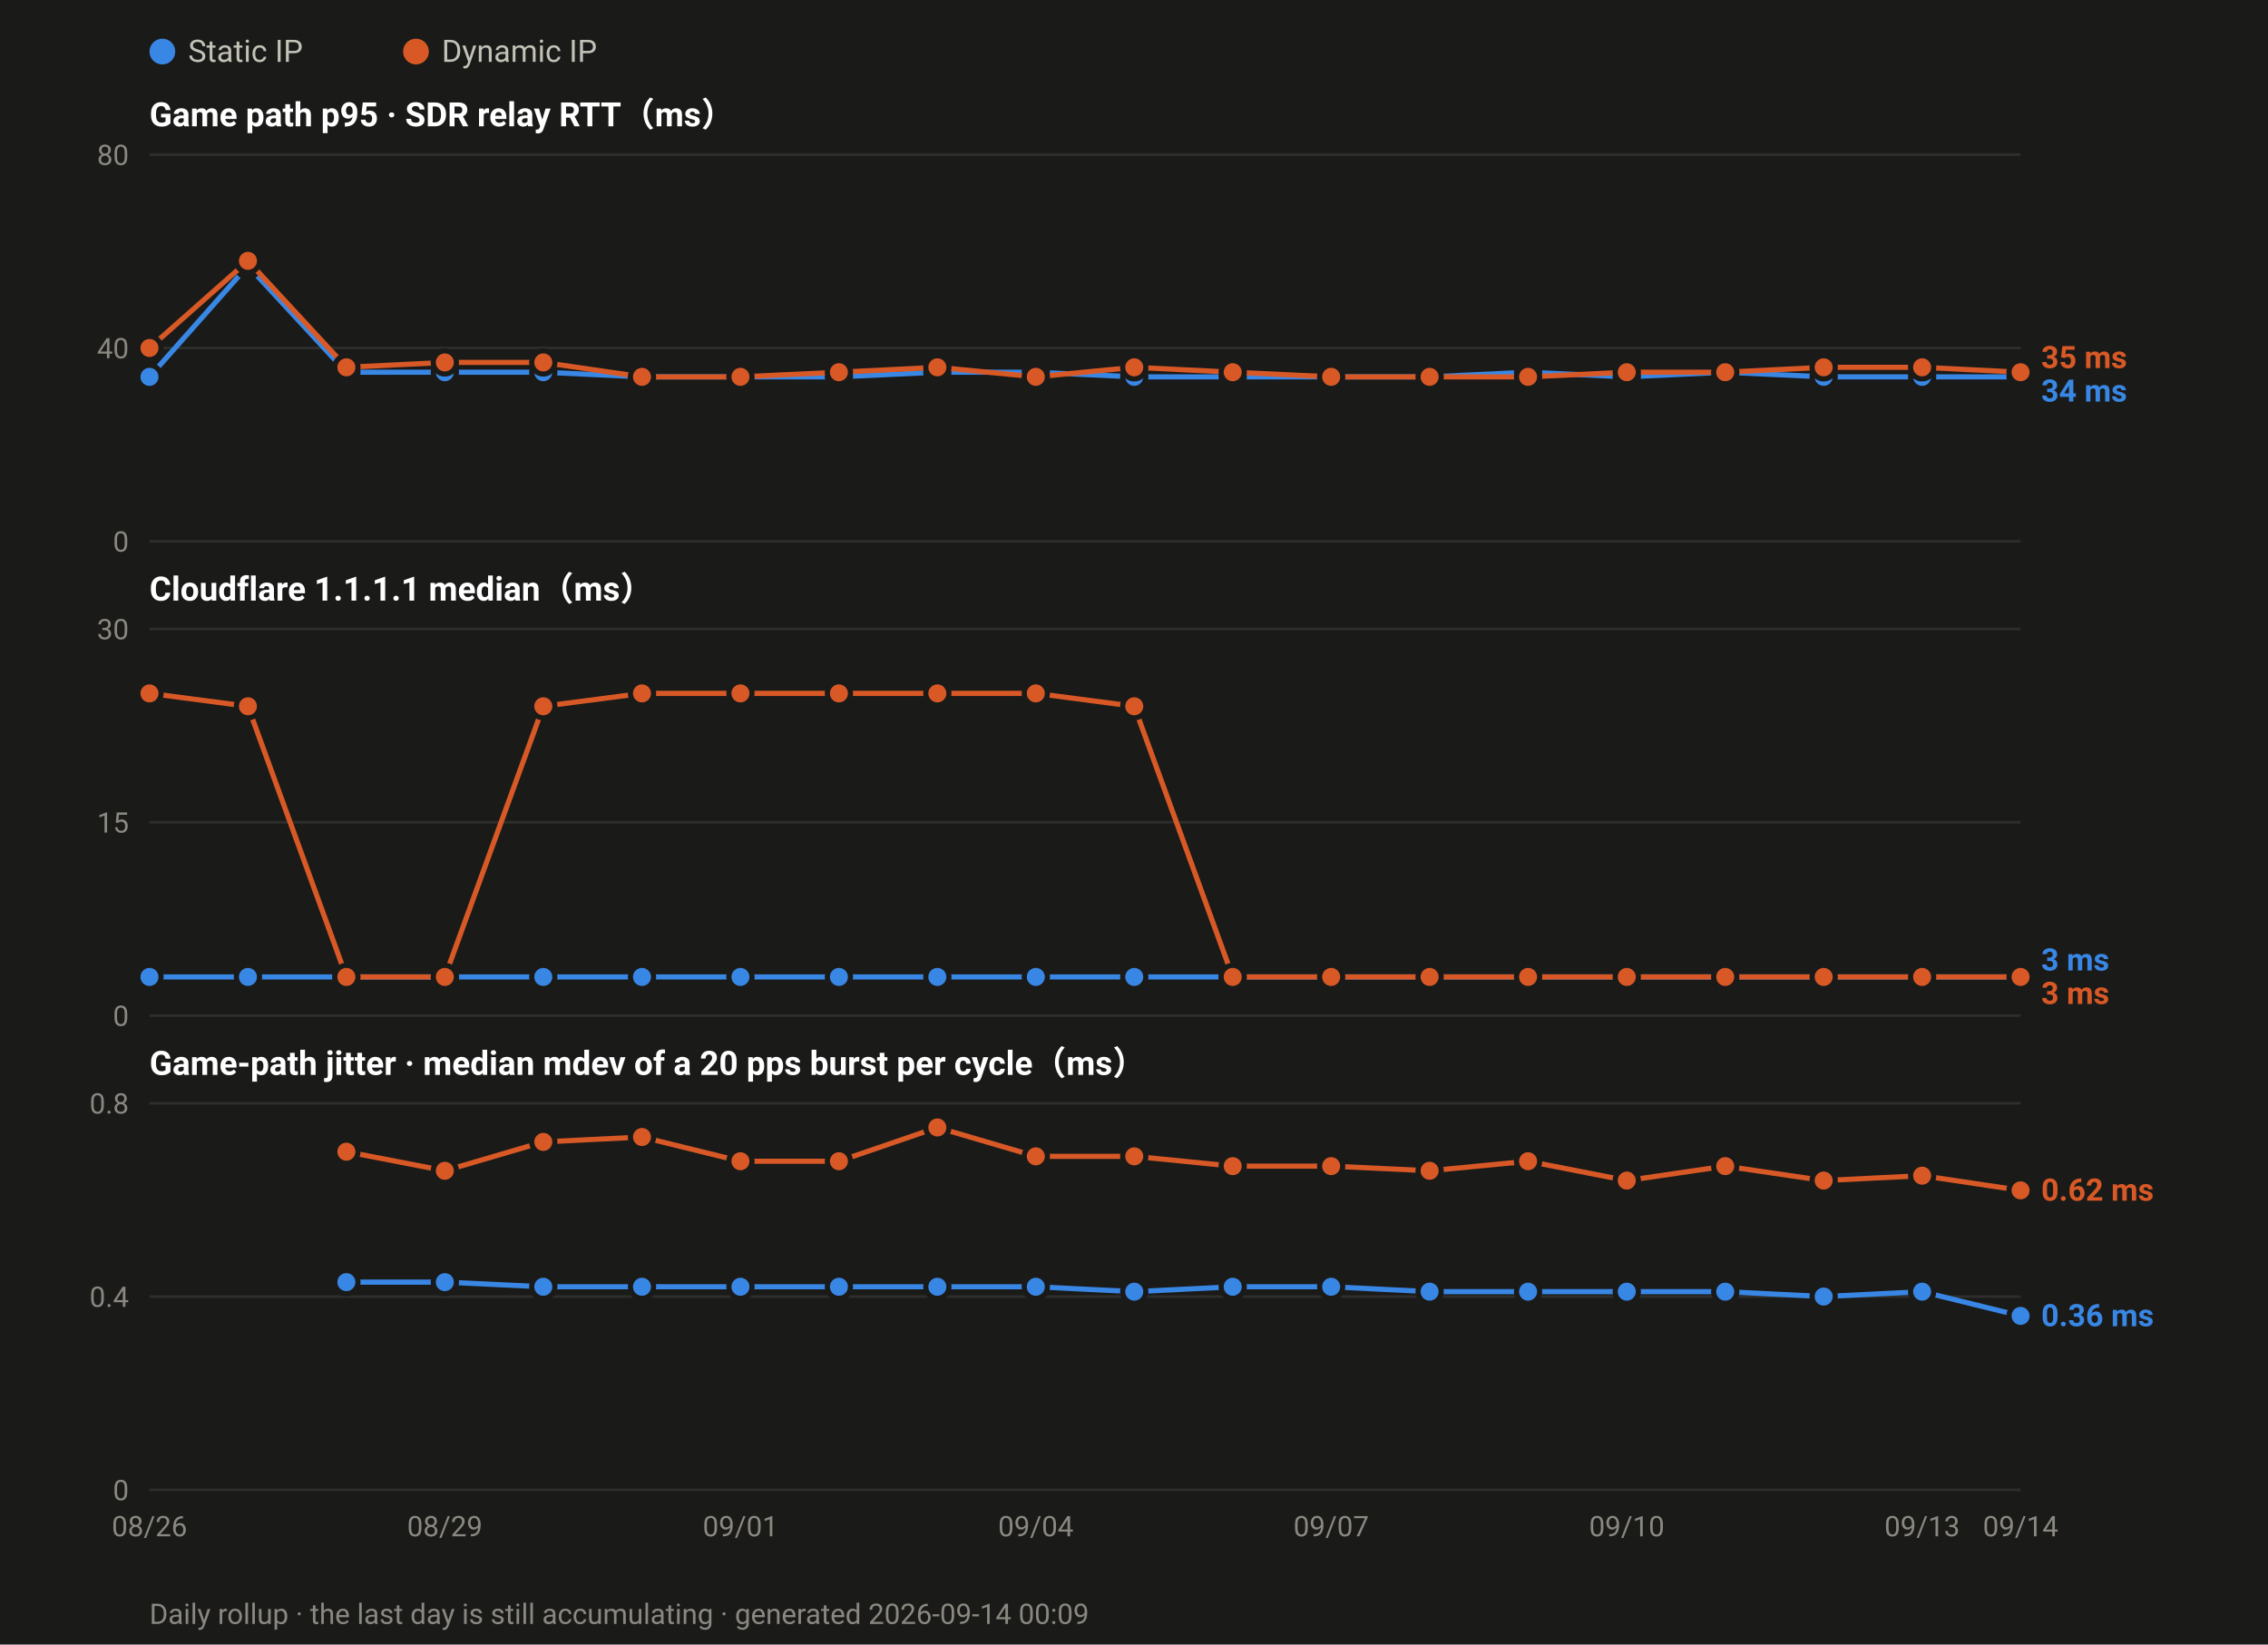
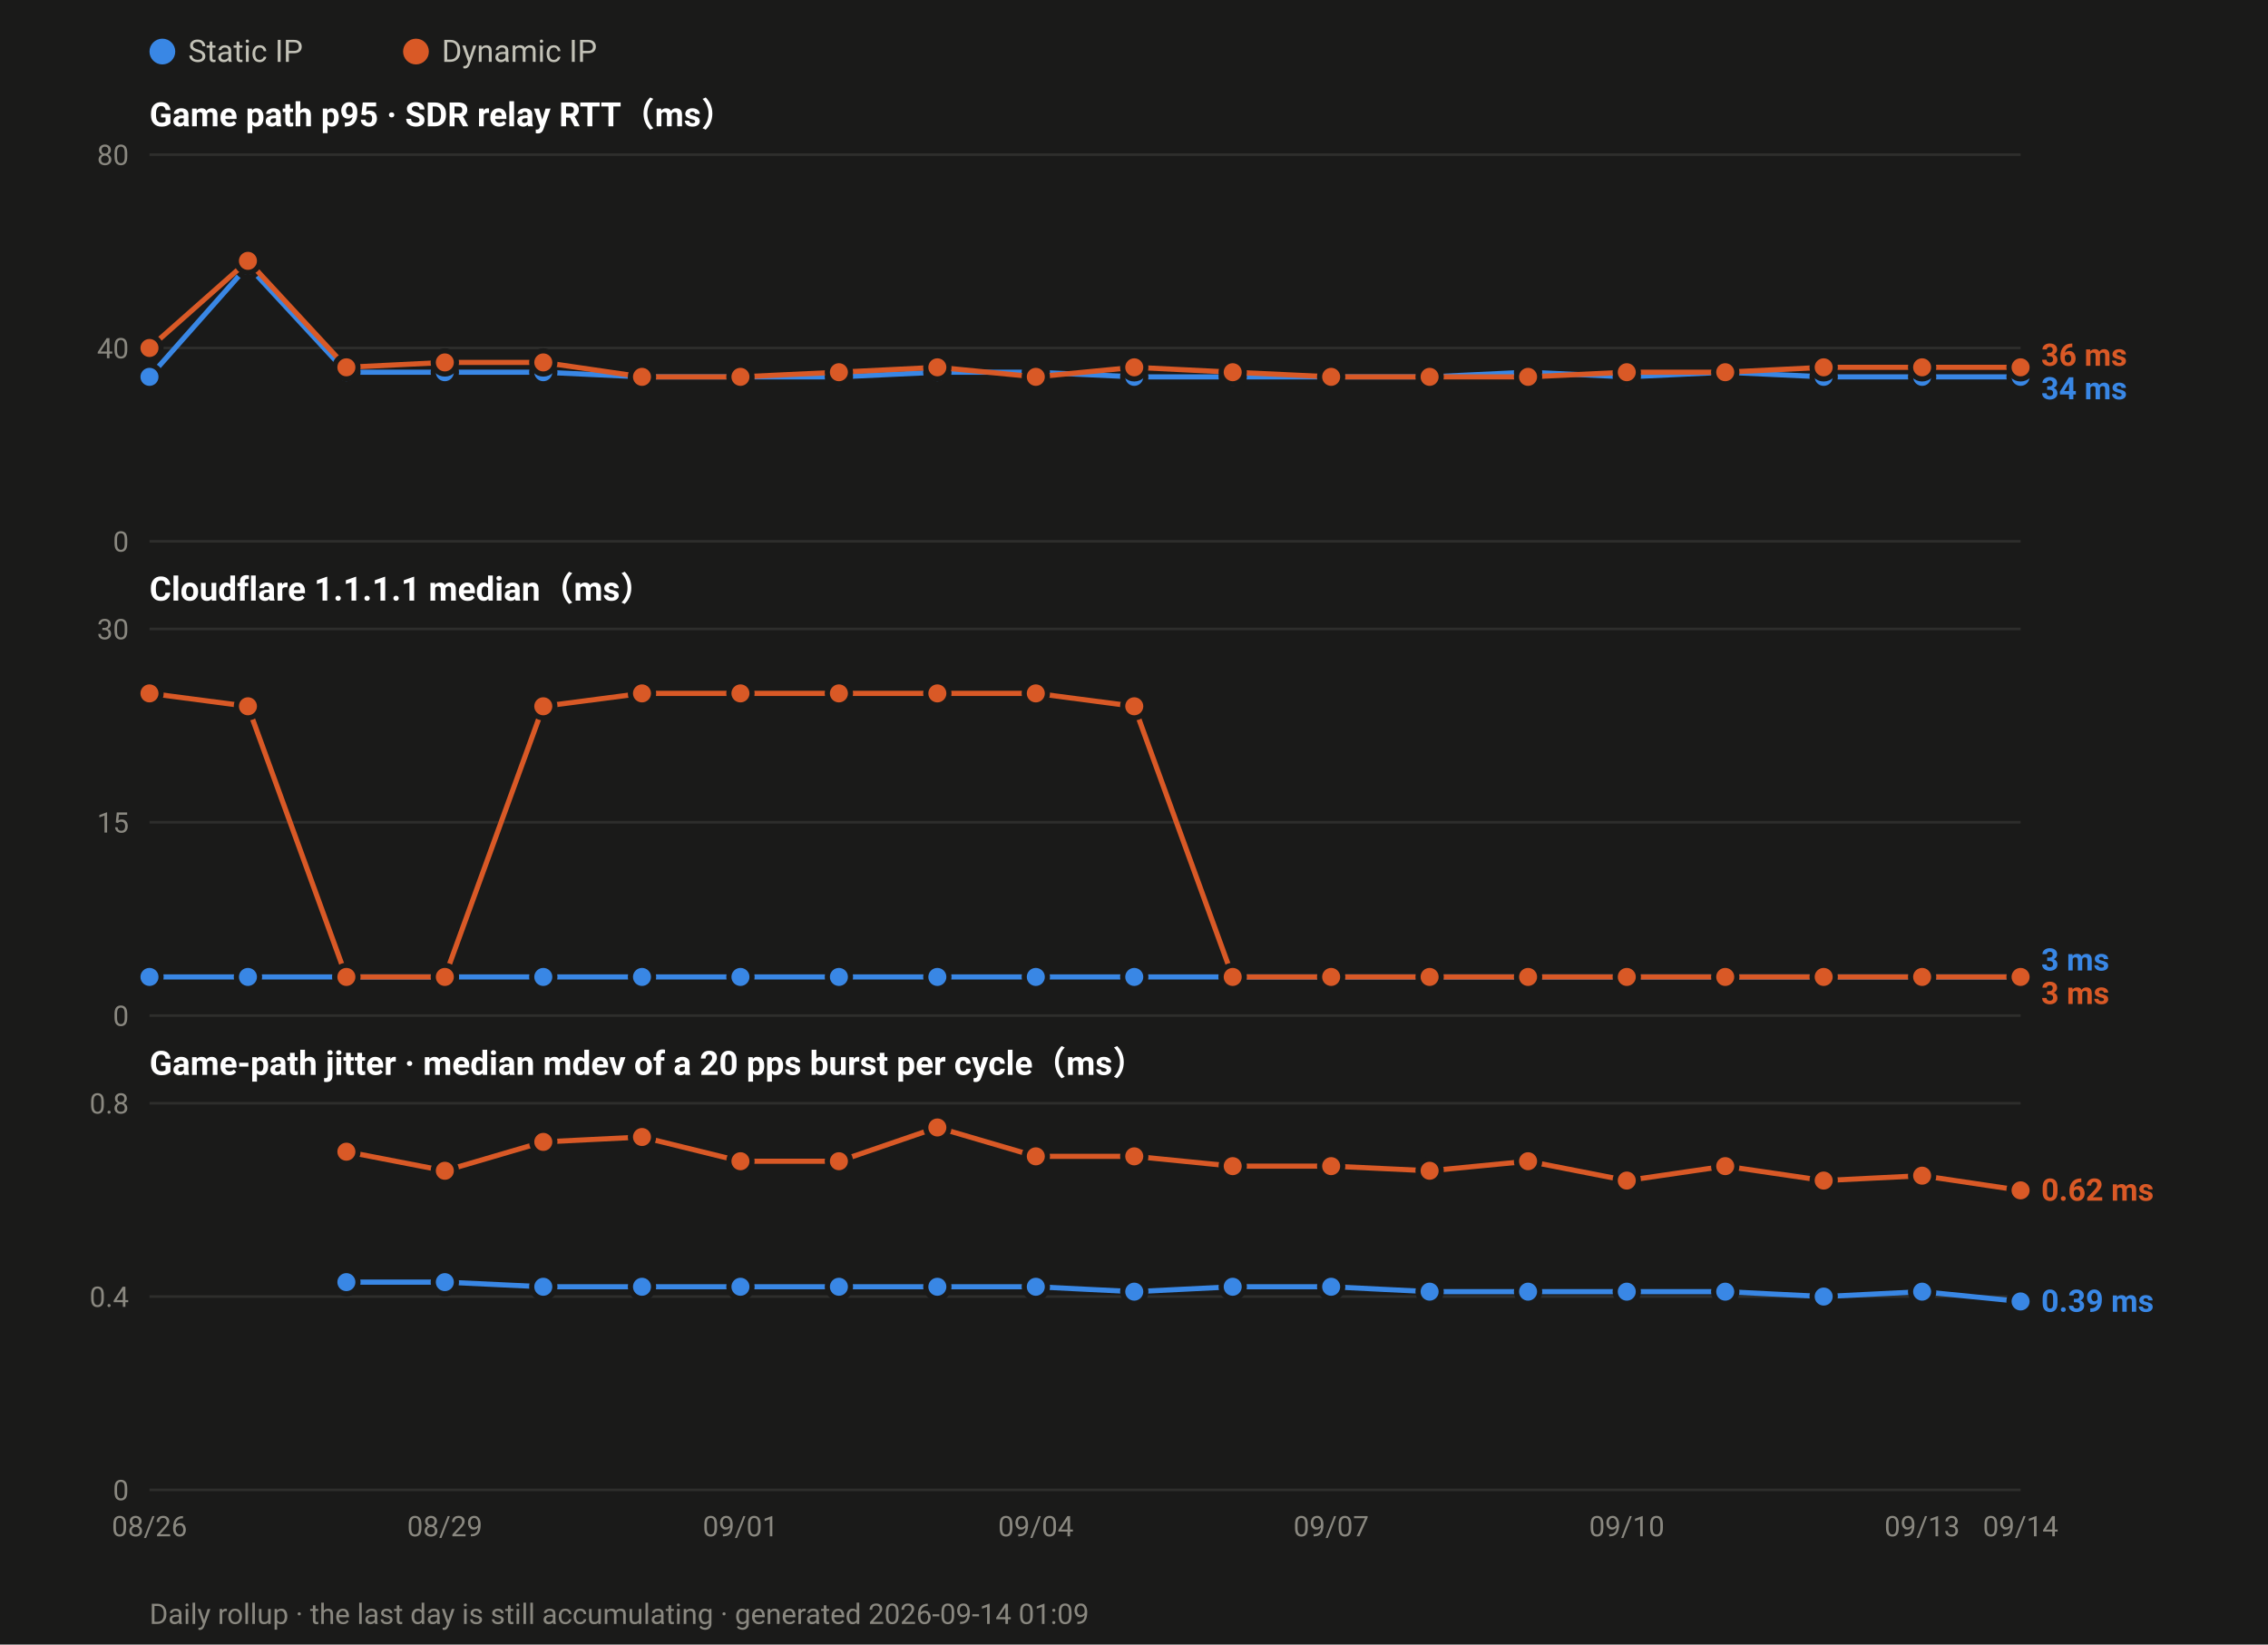
<svg xmlns="http://www.w3.org/2000/svg" width="880" height="638" viewBox="0 0 880 638" font-family="ui-sans-serif,-apple-system,Segoe UI,Roboto,Helvetica,Arial,sans-serif">
  <rect width="880" height="638" fill="#1a1a19" />
  <circle cx="63.0" cy="20" r="5" fill="#3987e5" />
  <text x="73.0" y="24" font-size="12" fill="#c3c2b7">Static IP</text>
  <circle cx="161.4" cy="20" r="5" fill="#d95926" />
  <text x="171.4" y="24" font-size="12" fill="#c3c2b7">Dynamic IP</text>
  <text x="58" y="49.0" font-size="13" font-weight="600" fill="#ffffff">Game path p95 · SDR relay RTT（ms）</text>
  <line x1="58" y1="210.0" x2="784.0" y2="210.0" stroke="#2e2e2c" stroke-width="1" />
  <text x="50" y="214.0" font-size="11" text-anchor="end" fill="#8a8880">0</text>
  <line x1="58" y1="135.0" x2="784.0" y2="135.0" stroke="#2e2e2c" stroke-width="1" />
  <text x="50" y="139.0" font-size="11" text-anchor="end" fill="#8a8880">40</text>
  <line x1="58" y1="60.0" x2="784.0" y2="60.0" stroke="#2e2e2c" stroke-width="1" />
  <text x="50" y="64.0" font-size="11" text-anchor="end" fill="#8a8880">80</text>
  <polyline fill="none" stroke="#3987e5" stroke-width="2" stroke-linejoin="round" points="58.0,146.2 96.2,103.1 134.4,144.4 172.6,144.4 210.8,144.4 249.1,146.2 287.3,146.2 325.5,146.2 363.7,144.4 401.9,144.4 440.1,146.2 478.3,146.2 516.5,146.2 554.7,146.2 592.9,144.4 631.2,146.2 669.4,144.4 707.6,146.2 745.8,146.2 784.0,146.2" />
  <circle cx="58.0" cy="146.2" r="4.5" fill="#3987e5" stroke="#1a1a19" stroke-width="2" />
  <circle cx="96.2" cy="103.1" r="4.5" fill="#3987e5" stroke="#1a1a19" stroke-width="2" />
  <circle cx="134.4" cy="144.4" r="4.5" fill="#3987e5" stroke="#1a1a19" stroke-width="2" />
  <circle cx="172.6" cy="144.4" r="4.5" fill="#3987e5" stroke="#1a1a19" stroke-width="2" />
  <circle cx="210.8" cy="144.4" r="4.5" fill="#3987e5" stroke="#1a1a19" stroke-width="2" />
  <circle cx="249.1" cy="146.2" r="4.5" fill="#3987e5" stroke="#1a1a19" stroke-width="2" />
  <circle cx="287.3" cy="146.2" r="4.5" fill="#3987e5" stroke="#1a1a19" stroke-width="2" />
  <circle cx="325.5" cy="146.2" r="4.5" fill="#3987e5" stroke="#1a1a19" stroke-width="2" />
  <circle cx="363.7" cy="144.4" r="4.5" fill="#3987e5" stroke="#1a1a19" stroke-width="2" />
  <circle cx="401.9" cy="144.4" r="4.5" fill="#3987e5" stroke="#1a1a19" stroke-width="2" />
  <circle cx="440.1" cy="146.2" r="4.5" fill="#3987e5" stroke="#1a1a19" stroke-width="2" />
  <circle cx="478.3" cy="146.2" r="4.5" fill="#3987e5" stroke="#1a1a19" stroke-width="2" />
  <circle cx="516.5" cy="146.2" r="4.5" fill="#3987e5" stroke="#1a1a19" stroke-width="2" />
  <circle cx="554.7" cy="146.2" r="4.5" fill="#3987e5" stroke="#1a1a19" stroke-width="2" />
  <circle cx="592.9" cy="144.4" r="4.5" fill="#3987e5" stroke="#1a1a19" stroke-width="2" />
  <circle cx="631.2" cy="146.2" r="4.5" fill="#3987e5" stroke="#1a1a19" stroke-width="2" />
  <circle cx="669.4" cy="144.4" r="4.5" fill="#3987e5" stroke="#1a1a19" stroke-width="2" />
  <circle cx="707.6" cy="146.2" r="4.5" fill="#3987e5" stroke="#1a1a19" stroke-width="2" />
  <circle cx="745.8" cy="146.2" r="4.5" fill="#3987e5" stroke="#1a1a19" stroke-width="2" />
  <circle cx="784.0" cy="146.2" r="4.5" fill="#3987e5" stroke="#1a1a19" stroke-width="2" />
-   <polyline fill="none" stroke="#d95926" stroke-width="2" stroke-linejoin="round" points="58.0,135.0 96.2,101.2 134.4,142.5 172.6,140.6 210.8,140.6 249.1,146.2 287.3,146.2 325.5,144.4 363.7,142.5 401.9,146.2 440.1,142.5 478.3,144.4 516.5,146.2 554.7,146.2 592.9,146.2 631.2,144.4 669.4,144.4 707.6,142.5 745.8,142.5 784.0,144.4" />
+   <polyline fill="none" stroke="#d95926" stroke-width="2" stroke-linejoin="round" points="58.0,135.0 96.2,101.2 134.4,142.5 172.6,140.6 210.8,140.6 249.1,146.2 287.3,146.2 325.5,144.4 363.7,142.5 401.9,146.2 440.1,142.5 478.3,144.4 516.5,146.2 554.7,146.2 592.9,146.2 631.2,144.4 669.4,144.4 707.6,142.5 745.8,142.5 784.0,142.5" />
  <circle cx="58.0" cy="135.0" r="4.5" fill="#d95926" stroke="#1a1a19" stroke-width="2" />
  <circle cx="96.2" cy="101.2" r="4.5" fill="#d95926" stroke="#1a1a19" stroke-width="2" />
  <circle cx="134.4" cy="142.5" r="4.5" fill="#d95926" stroke="#1a1a19" stroke-width="2" />
  <circle cx="172.6" cy="140.6" r="4.5" fill="#d95926" stroke="#1a1a19" stroke-width="2" />
  <circle cx="210.8" cy="140.6" r="4.5" fill="#d95926" stroke="#1a1a19" stroke-width="2" />
  <circle cx="249.1" cy="146.2" r="4.5" fill="#d95926" stroke="#1a1a19" stroke-width="2" />
  <circle cx="287.3" cy="146.2" r="4.5" fill="#d95926" stroke="#1a1a19" stroke-width="2" />
  <circle cx="325.5" cy="144.4" r="4.5" fill="#d95926" stroke="#1a1a19" stroke-width="2" />
  <circle cx="363.7" cy="142.5" r="4.5" fill="#d95926" stroke="#1a1a19" stroke-width="2" />
  <circle cx="401.9" cy="146.2" r="4.5" fill="#d95926" stroke="#1a1a19" stroke-width="2" />
  <circle cx="440.1" cy="142.5" r="4.5" fill="#d95926" stroke="#1a1a19" stroke-width="2" />
  <circle cx="478.3" cy="144.4" r="4.5" fill="#d95926" stroke="#1a1a19" stroke-width="2" />
  <circle cx="516.5" cy="146.2" r="4.5" fill="#d95926" stroke="#1a1a19" stroke-width="2" />
  <circle cx="554.7" cy="146.2" r="4.5" fill="#d95926" stroke="#1a1a19" stroke-width="2" />
  <circle cx="592.9" cy="146.2" r="4.5" fill="#d95926" stroke="#1a1a19" stroke-width="2" />
  <circle cx="631.2" cy="144.4" r="4.5" fill="#d95926" stroke="#1a1a19" stroke-width="2" />
  <circle cx="669.4" cy="144.4" r="4.5" fill="#d95926" stroke="#1a1a19" stroke-width="2" />
  <circle cx="707.6" cy="142.5" r="4.5" fill="#d95926" stroke="#1a1a19" stroke-width="2" />
  <circle cx="745.8" cy="142.5" r="4.5" fill="#d95926" stroke="#1a1a19" stroke-width="2" />
-   <circle cx="784.0" cy="144.4" r="4.5" fill="#d95926" stroke="#1a1a19" stroke-width="2" />
-   <text x="792.0" y="142.8" font-size="12" font-weight="600" fill="#d95926">35 ms</text>
-   <text x="792.0" y="155.8" font-size="12" font-weight="600" fill="#3987e5">34 ms</text>
+   <circle cx="784.0" cy="142.5" r="4.5" fill="#d95926" stroke="#1a1a19" stroke-width="2" />
+   <text x="792.0" y="141.9" font-size="12" font-weight="600" fill="#d95926">36 ms</text>
+   <text x="792.0" y="154.9" font-size="12" font-weight="600" fill="#3987e5">34 ms</text>
  <text x="58" y="233.0" font-size="13" font-weight="600" fill="#ffffff">Cloudflare 1.1.1.1 median（ms）</text>
  <line x1="58" y1="394.0" x2="784.0" y2="394.0" stroke="#2e2e2c" stroke-width="1" />
  <text x="50" y="398.0" font-size="11" text-anchor="end" fill="#8a8880">0</text>
  <line x1="58" y1="319.0" x2="784.0" y2="319.0" stroke="#2e2e2c" stroke-width="1" />
  <text x="50" y="323.0" font-size="11" text-anchor="end" fill="#8a8880">15</text>
  <line x1="58" y1="244.0" x2="784.0" y2="244.0" stroke="#2e2e2c" stroke-width="1" />
  <text x="50" y="248.0" font-size="11" text-anchor="end" fill="#8a8880">30</text>
  <polyline fill="none" stroke="#3987e5" stroke-width="2" stroke-linejoin="round" points="58.0,379.0 96.2,379.0 134.4,379.0 172.6,379.0 210.8,379.0 249.1,379.0 287.3,379.0 325.5,379.0 363.7,379.0 401.9,379.0 440.1,379.0 478.3,379.0 516.5,379.0 554.7,379.0 592.9,379.0 631.2,379.0 669.4,379.0 707.6,379.0 745.8,379.0 784.0,379.0" />
  <circle cx="58.0" cy="379.0" r="4.5" fill="#3987e5" stroke="#1a1a19" stroke-width="2" />
  <circle cx="96.2" cy="379.0" r="4.5" fill="#3987e5" stroke="#1a1a19" stroke-width="2" />
  <circle cx="134.4" cy="379.0" r="4.5" fill="#3987e5" stroke="#1a1a19" stroke-width="2" />
  <circle cx="172.6" cy="379.0" r="4.5" fill="#3987e5" stroke="#1a1a19" stroke-width="2" />
  <circle cx="210.8" cy="379.0" r="4.5" fill="#3987e5" stroke="#1a1a19" stroke-width="2" />
  <circle cx="249.1" cy="379.0" r="4.5" fill="#3987e5" stroke="#1a1a19" stroke-width="2" />
  <circle cx="287.3" cy="379.0" r="4.5" fill="#3987e5" stroke="#1a1a19" stroke-width="2" />
  <circle cx="325.5" cy="379.0" r="4.5" fill="#3987e5" stroke="#1a1a19" stroke-width="2" />
  <circle cx="363.7" cy="379.0" r="4.5" fill="#3987e5" stroke="#1a1a19" stroke-width="2" />
  <circle cx="401.9" cy="379.0" r="4.5" fill="#3987e5" stroke="#1a1a19" stroke-width="2" />
  <circle cx="440.1" cy="379.0" r="4.5" fill="#3987e5" stroke="#1a1a19" stroke-width="2" />
  <circle cx="478.3" cy="379.0" r="4.5" fill="#3987e5" stroke="#1a1a19" stroke-width="2" />
  <circle cx="516.5" cy="379.0" r="4.5" fill="#3987e5" stroke="#1a1a19" stroke-width="2" />
  <circle cx="554.7" cy="379.0" r="4.5" fill="#3987e5" stroke="#1a1a19" stroke-width="2" />
  <circle cx="592.9" cy="379.0" r="4.5" fill="#3987e5" stroke="#1a1a19" stroke-width="2" />
  <circle cx="631.2" cy="379.0" r="4.5" fill="#3987e5" stroke="#1a1a19" stroke-width="2" />
  <circle cx="669.4" cy="379.0" r="4.5" fill="#3987e5" stroke="#1a1a19" stroke-width="2" />
  <circle cx="707.6" cy="379.0" r="4.5" fill="#3987e5" stroke="#1a1a19" stroke-width="2" />
  <circle cx="745.8" cy="379.0" r="4.5" fill="#3987e5" stroke="#1a1a19" stroke-width="2" />
  <circle cx="784.0" cy="379.0" r="4.5" fill="#3987e5" stroke="#1a1a19" stroke-width="2" />
  <polyline fill="none" stroke="#d95926" stroke-width="2" stroke-linejoin="round" points="58.0,269.0 96.2,274.0 134.4,379.0 172.6,379.0 210.8,274.0 249.1,269.0 287.3,269.0 325.5,269.0 363.7,269.0 401.9,269.0 440.1,274.0 478.3,379.0 516.5,379.0 554.7,379.0 592.9,379.0 631.2,379.0 669.4,379.0 707.6,379.0 745.8,379.0 784.0,379.0" />
  <circle cx="58.0" cy="269.0" r="4.5" fill="#d95926" stroke="#1a1a19" stroke-width="2" />
  <circle cx="96.2" cy="274.0" r="4.5" fill="#d95926" stroke="#1a1a19" stroke-width="2" />
  <circle cx="134.4" cy="379.0" r="4.5" fill="#d95926" stroke="#1a1a19" stroke-width="2" />
  <circle cx="172.6" cy="379.0" r="4.5" fill="#d95926" stroke="#1a1a19" stroke-width="2" />
  <circle cx="210.8" cy="274.0" r="4.5" fill="#d95926" stroke="#1a1a19" stroke-width="2" />
  <circle cx="249.1" cy="269.0" r="4.5" fill="#d95926" stroke="#1a1a19" stroke-width="2" />
  <circle cx="287.3" cy="269.0" r="4.5" fill="#d95926" stroke="#1a1a19" stroke-width="2" />
  <circle cx="325.5" cy="269.0" r="4.5" fill="#d95926" stroke="#1a1a19" stroke-width="2" />
  <circle cx="363.7" cy="269.0" r="4.5" fill="#d95926" stroke="#1a1a19" stroke-width="2" />
  <circle cx="401.9" cy="269.0" r="4.5" fill="#d95926" stroke="#1a1a19" stroke-width="2" />
  <circle cx="440.1" cy="274.0" r="4.5" fill="#d95926" stroke="#1a1a19" stroke-width="2" />
  <circle cx="478.3" cy="379.0" r="4.5" fill="#d95926" stroke="#1a1a19" stroke-width="2" />
  <circle cx="516.5" cy="379.0" r="4.5" fill="#d95926" stroke="#1a1a19" stroke-width="2" />
  <circle cx="554.7" cy="379.0" r="4.5" fill="#d95926" stroke="#1a1a19" stroke-width="2" />
  <circle cx="592.9" cy="379.0" r="4.5" fill="#d95926" stroke="#1a1a19" stroke-width="2" />
  <circle cx="631.2" cy="379.0" r="4.5" fill="#d95926" stroke="#1a1a19" stroke-width="2" />
  <circle cx="669.4" cy="379.0" r="4.5" fill="#d95926" stroke="#1a1a19" stroke-width="2" />
  <circle cx="707.6" cy="379.0" r="4.5" fill="#d95926" stroke="#1a1a19" stroke-width="2" />
  <circle cx="745.8" cy="379.0" r="4.5" fill="#d95926" stroke="#1a1a19" stroke-width="2" />
  <circle cx="784.0" cy="379.0" r="4.5" fill="#d95926" stroke="#1a1a19" stroke-width="2" />
  <text x="792.0" y="376.5" font-size="12" font-weight="600" fill="#3987e5">3 ms</text>
  <text x="792.0" y="389.5" font-size="12" font-weight="600" fill="#d95926">3 ms</text>
  <text x="58" y="417.0" font-size="13" font-weight="600" fill="#ffffff">Game-path jitter · median mdev of a 20 pps burst per cycle（ms）</text>
  <line x1="58" y1="578.0" x2="784.0" y2="578.0" stroke="#2e2e2c" stroke-width="1" />
  <text x="50" y="582.0" font-size="11" text-anchor="end" fill="#8a8880">0</text>
  <line x1="58" y1="503.0" x2="784.0" y2="503.0" stroke="#2e2e2c" stroke-width="1" />
  <text x="50" y="507.0" font-size="11" text-anchor="end" fill="#8a8880">0.4</text>
  <line x1="58" y1="428.0" x2="784.0" y2="428.0" stroke="#2e2e2c" stroke-width="1" />
  <text x="50" y="432.0" font-size="11" text-anchor="end" fill="#8a8880">0.8</text>
-   <polyline fill="none" stroke="#3987e5" stroke-width="2" stroke-linejoin="round" points="134.4,497.4 172.6,497.4 210.8,499.2 249.1,499.2 287.3,499.2 325.5,499.2 363.7,499.2 401.9,499.2 440.1,501.1 478.3,499.2 516.5,499.2 554.7,501.1 592.9,501.1 631.2,501.1 669.4,501.1 707.6,503.0 745.8,501.1 784.0,510.5" />
+   <polyline fill="none" stroke="#3987e5" stroke-width="2" stroke-linejoin="round" points="134.4,497.4 172.6,497.4 210.8,499.2 249.1,499.2 287.3,499.2 325.5,499.2 363.7,499.2 401.9,499.2 440.1,501.1 478.3,499.2 516.5,499.2 554.7,501.1 592.9,501.1 631.2,501.1 669.4,501.1 707.6,503.0 745.8,501.1 784.0,504.9" />
  <circle cx="134.4" cy="497.4" r="4.5" fill="#3987e5" stroke="#1a1a19" stroke-width="2" />
  <circle cx="172.6" cy="497.4" r="4.5" fill="#3987e5" stroke="#1a1a19" stroke-width="2" />
  <circle cx="210.8" cy="499.2" r="4.5" fill="#3987e5" stroke="#1a1a19" stroke-width="2" />
  <circle cx="249.1" cy="499.2" r="4.5" fill="#3987e5" stroke="#1a1a19" stroke-width="2" />
  <circle cx="287.3" cy="499.2" r="4.5" fill="#3987e5" stroke="#1a1a19" stroke-width="2" />
  <circle cx="325.5" cy="499.2" r="4.5" fill="#3987e5" stroke="#1a1a19" stroke-width="2" />
  <circle cx="363.7" cy="499.2" r="4.5" fill="#3987e5" stroke="#1a1a19" stroke-width="2" />
  <circle cx="401.9" cy="499.2" r="4.5" fill="#3987e5" stroke="#1a1a19" stroke-width="2" />
  <circle cx="440.1" cy="501.1" r="4.5" fill="#3987e5" stroke="#1a1a19" stroke-width="2" />
  <circle cx="478.3" cy="499.2" r="4.5" fill="#3987e5" stroke="#1a1a19" stroke-width="2" />
  <circle cx="516.5" cy="499.2" r="4.5" fill="#3987e5" stroke="#1a1a19" stroke-width="2" />
  <circle cx="554.7" cy="501.1" r="4.5" fill="#3987e5" stroke="#1a1a19" stroke-width="2" />
  <circle cx="592.9" cy="501.1" r="4.5" fill="#3987e5" stroke="#1a1a19" stroke-width="2" />
  <circle cx="631.2" cy="501.1" r="4.5" fill="#3987e5" stroke="#1a1a19" stroke-width="2" />
  <circle cx="669.4" cy="501.1" r="4.5" fill="#3987e5" stroke="#1a1a19" stroke-width="2" />
  <circle cx="707.6" cy="503.0" r="4.5" fill="#3987e5" stroke="#1a1a19" stroke-width="2" />
  <circle cx="745.8" cy="501.1" r="4.5" fill="#3987e5" stroke="#1a1a19" stroke-width="2" />
-   <circle cx="784.0" cy="510.5" r="4.5" fill="#3987e5" stroke="#1a1a19" stroke-width="2" />
+   <circle cx="784.0" cy="504.9" r="4.5" fill="#3987e5" stroke="#1a1a19" stroke-width="2" />
  <polyline fill="none" stroke="#d95926" stroke-width="2" stroke-linejoin="round" points="134.4,446.8 172.6,454.2 210.8,443.0 249.1,441.1 287.3,450.5 325.5,450.5 363.7,437.4 401.9,448.6 440.1,448.6 478.3,452.4 516.5,452.4 554.7,454.2 592.9,450.5 631.2,458.0 669.4,452.4 707.6,458.0 745.8,456.1 784.0,461.8" />
  <circle cx="134.4" cy="446.8" r="4.5" fill="#d95926" stroke="#1a1a19" stroke-width="2" />
  <circle cx="172.6" cy="454.2" r="4.5" fill="#d95926" stroke="#1a1a19" stroke-width="2" />
  <circle cx="210.8" cy="443.0" r="4.5" fill="#d95926" stroke="#1a1a19" stroke-width="2" />
  <circle cx="249.1" cy="441.1" r="4.5" fill="#d95926" stroke="#1a1a19" stroke-width="2" />
  <circle cx="287.3" cy="450.5" r="4.5" fill="#d95926" stroke="#1a1a19" stroke-width="2" />
  <circle cx="325.5" cy="450.5" r="4.5" fill="#d95926" stroke="#1a1a19" stroke-width="2" />
  <circle cx="363.7" cy="437.4" r="4.5" fill="#d95926" stroke="#1a1a19" stroke-width="2" />
  <circle cx="401.9" cy="448.6" r="4.5" fill="#d95926" stroke="#1a1a19" stroke-width="2" />
  <circle cx="440.1" cy="448.6" r="4.5" fill="#d95926" stroke="#1a1a19" stroke-width="2" />
  <circle cx="478.3" cy="452.4" r="4.5" fill="#d95926" stroke="#1a1a19" stroke-width="2" />
  <circle cx="516.5" cy="452.4" r="4.5" fill="#d95926" stroke="#1a1a19" stroke-width="2" />
  <circle cx="554.7" cy="454.2" r="4.5" fill="#d95926" stroke="#1a1a19" stroke-width="2" />
  <circle cx="592.9" cy="450.5" r="4.5" fill="#d95926" stroke="#1a1a19" stroke-width="2" />
  <circle cx="631.2" cy="458.0" r="4.5" fill="#d95926" stroke="#1a1a19" stroke-width="2" />
  <circle cx="669.4" cy="452.4" r="4.5" fill="#d95926" stroke="#1a1a19" stroke-width="2" />
  <circle cx="707.6" cy="458.0" r="4.5" fill="#d95926" stroke="#1a1a19" stroke-width="2" />
  <circle cx="745.8" cy="456.1" r="4.5" fill="#d95926" stroke="#1a1a19" stroke-width="2" />
  <circle cx="784.0" cy="461.8" r="4.5" fill="#d95926" stroke="#1a1a19" stroke-width="2" />
  <text x="792.0" y="465.8" font-size="12" font-weight="600" fill="#d95926">0.62 ms</text>
-   <text x="792.0" y="514.5" font-size="12" font-weight="600" fill="#3987e5">0.36 ms</text>
+   <text x="792.0" y="508.9" font-size="12" font-weight="600" fill="#3987e5">0.39 ms</text>
  <text x="58.0" y="596.0" font-size="11" text-anchor="middle" fill="#8a8880">08/26</text>
  <text x="172.6" y="596.0" font-size="11" text-anchor="middle" fill="#8a8880">08/29</text>
  <text x="287.3" y="596.0" font-size="11" text-anchor="middle" fill="#8a8880">09/01</text>
  <text x="401.9" y="596.0" font-size="11" text-anchor="middle" fill="#8a8880">09/04</text>
  <text x="516.5" y="596.0" font-size="11" text-anchor="middle" fill="#8a8880">09/07</text>
  <text x="631.2" y="596.0" font-size="11" text-anchor="middle" fill="#8a8880">09/10</text>
  <text x="745.8" y="596.0" font-size="11" text-anchor="middle" fill="#8a8880">09/13</text>
  <text x="784.0" y="596.0" font-size="11" text-anchor="middle" fill="#8a8880">09/14</text>
-   <text x="58" y="630" font-size="11" fill="#8a8880">Daily rollup · the last day is still accumulating · generated 2026-09-14 00:09</text>
+   <text x="58" y="630" font-size="11" fill="#8a8880">Daily rollup · the last day is still accumulating · generated 2026-09-14 01:09</text>
</svg>
